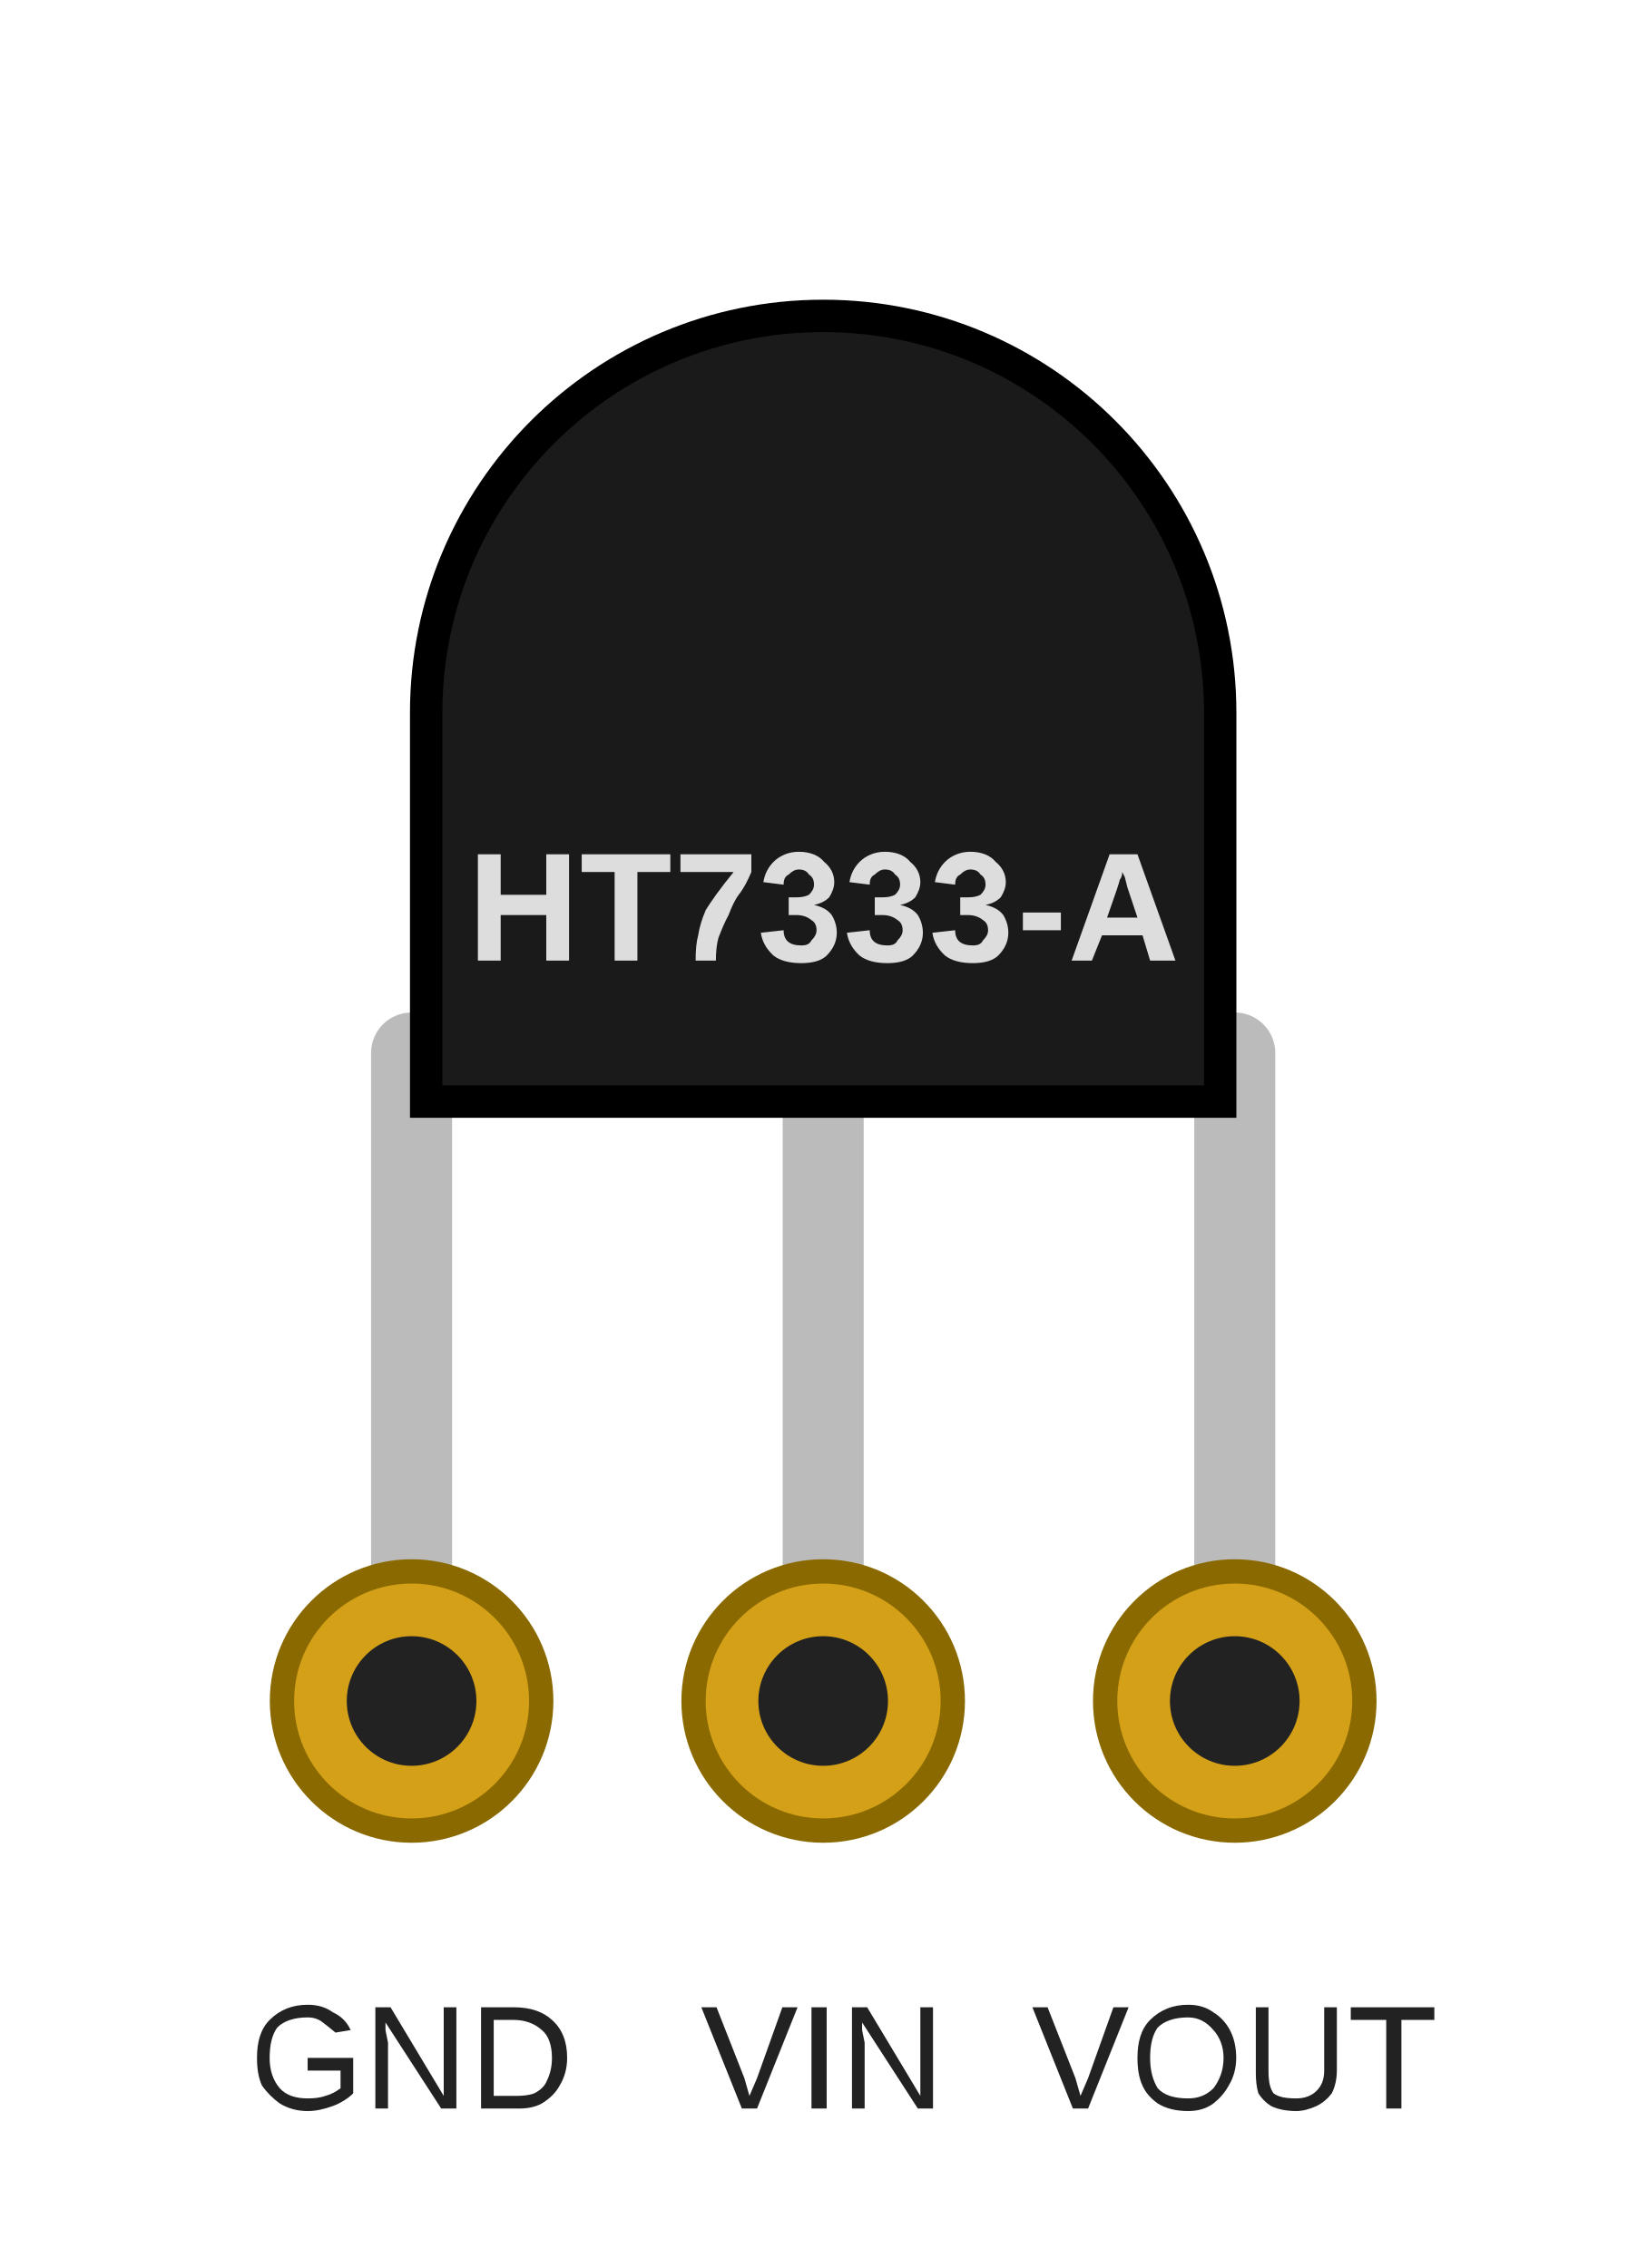
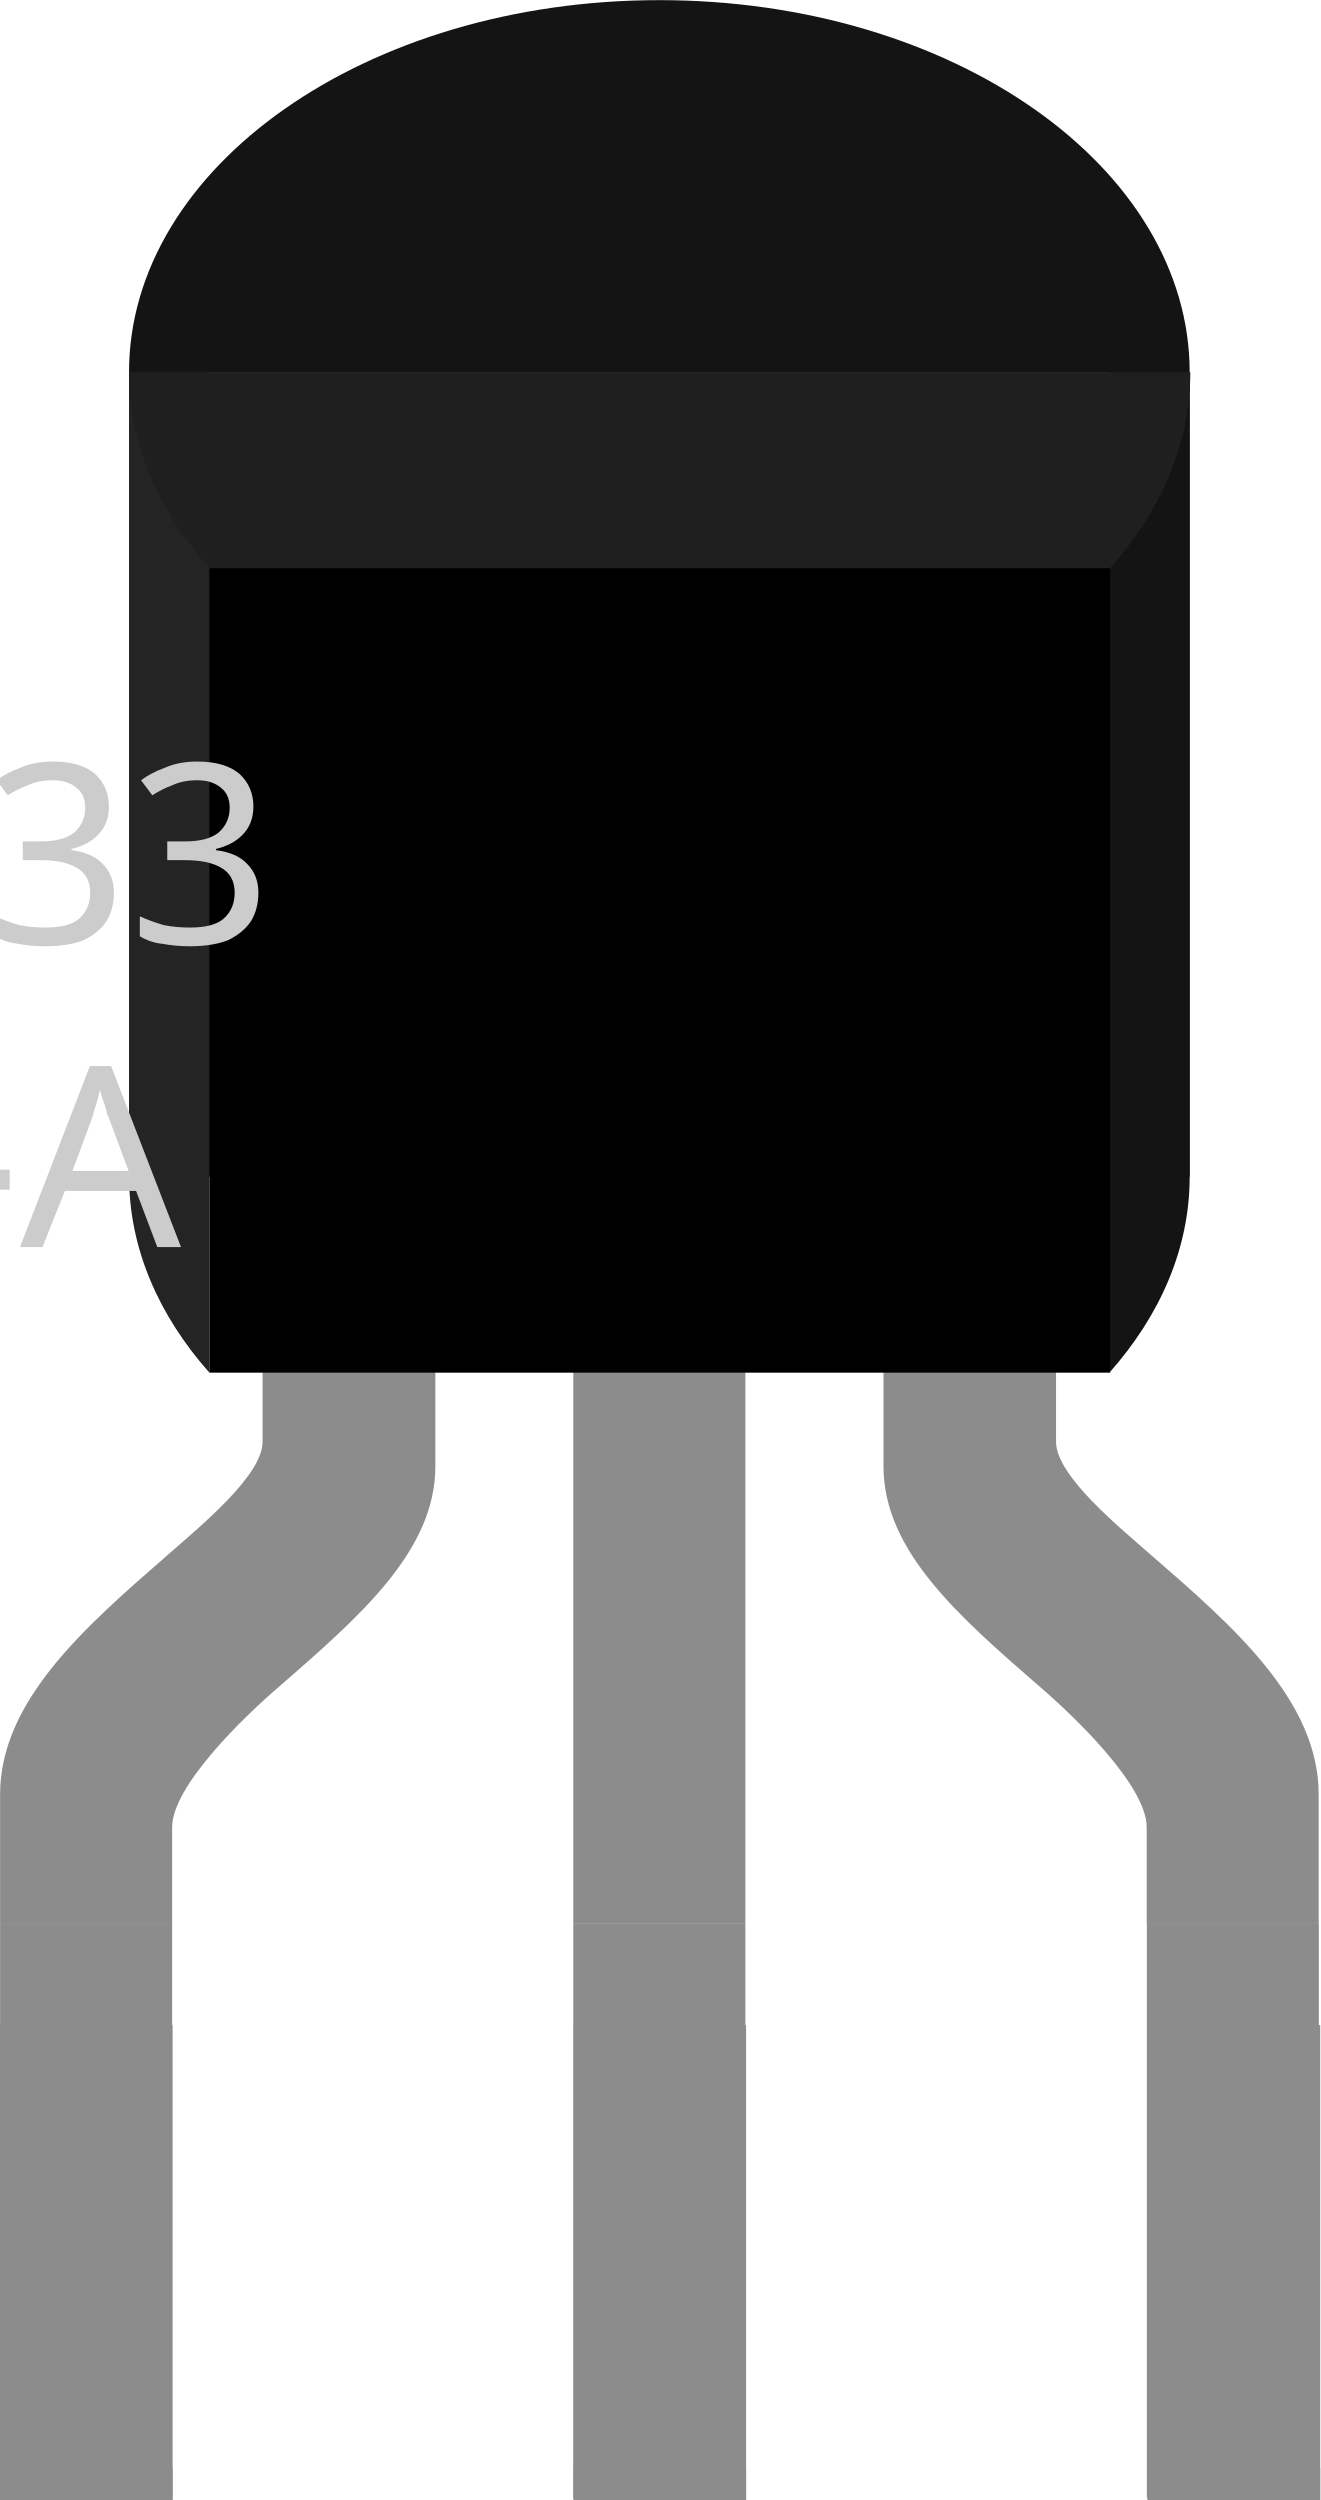
- <svg xmlns="http://www.w3.org/2000/svg" width="10.16mm" height="14mm" viewBox="0 0 10.16 14">
-   <line x1="2.54" y1="6.5" x2="2.54" y2="10.5" stroke="#bbb" stroke-width="0.5" stroke-linecap="round" />
-   <line x1="5.08" y1="6.5" x2="5.08" y2="10.5" stroke="#bbb" stroke-width="0.5" stroke-linecap="round" />
-   <line x1="7.62" y1="6.5" x2="7.62" y2="10.5" stroke="#bbb" stroke-width="0.5" stroke-linecap="round" />
-   <path d="M2.63 6.8 L2.63 4.4 A2.45 2.45 0 0 1 7.53 4.4 L7.53 6.8 Z" fill="#1a1a1a" stroke="#000" stroke-width="0.2" />
-   <text x="5.08" y="5.932" font-family="Arial, sans-serif" font-size="0.95" fill="#ddd" text-anchor="middle" font-weight="bold">HT7333-A</text>
-   <circle id="pin_GND" cx="2.54" cy="10.5" r="0.8" fill="#d4a017" stroke="#8a6a00" stroke-width="0.15" />
-   <circle cx="2.54" cy="10.5" r="0.4" fill="#222" />
-   <circle id="pin_VIN" cx="5.08" cy="10.5" r="0.8" fill="#d4a017" stroke="#8a6a00" stroke-width="0.15" />
-   <circle cx="5.08" cy="10.5" r="0.4" fill="#222" />
-   <circle id="pin_VOUT" cx="7.62" cy="10.5" r="0.8" fill="#d4a017" stroke="#8a6a00" stroke-width="0.15" />
-   <circle cx="7.62" cy="10.5" r="0.4" fill="#222" />
-   <text x="2.54" y="13.015" font-family="Arial, sans-serif" font-size="0.9" fill="#222" text-anchor="middle">GND</text>
-   <text x="5.08" y="13.015" font-family="Arial, sans-serif" font-size="0.9" fill="#222" text-anchor="middle">VIN</text>
-   <text x="7.62" y="13.015" font-family="Arial, sans-serif" font-size="0.9" fill="#222" text-anchor="middle">VOUT</text>
+ <svg xmlns="http://www.w3.org/2000/svg" version="1.1" id="Layer_1" width="5.83mm" height="11.04mm" viewBox="0 0 16.527 31.293" enable-background="new 0 0 16.527 31.293" xml:space="preserve">
+   <g id="breadboard">
+     <rect id="connector0pin" x="0" y="25.35" fill="#8C8C8C" width="2.16" height="5.945" />
+     <rect id="connector1pin" x="7.181" y="25.35" fill="#8C8C8C" width="2.159" height="5.945" />
+     <rect id="connector2pin" x="14.367" y="25.35" fill="#8C8C8C" width="2.16" height="5.945" />
+     <rect id="connector0terminal" x="0" y="30.893" fill="#8C8C8C" width="2.16" height="0.402" />
+     <rect id="connector1terminal" x="7.181" y="30.893" fill="#8C8C8C" width="2.159" height="0.402" />
+     <rect id="connector2terminal" x="14.367" y="30.893" fill="#8C8C8C" width="2.16" height="0.402" />
+     <rect id="rect9479" x="7.177" y="24.081" fill="#8C8C8C" width="2.154" height="7.19" />
+     <rect id="rect9481" x="0.001" y="24.081" fill="#8C8C8C" width="2.154" height="7.19" />
+     <rect id="rect9483" x="14.357" y="24.081" fill="#8C8C8C" width="2.153" height="7.19" />
+     <rect id="rect9506" x="7.177" y="14.731" fill="#8C8C8C" width="2.154" height="9.351" />
+     <path id="path9510" fill="#8C8C8C" d="M3.287,14.731v3.316c0,0.424-0.782,1.059-1.198,1.426c-1.024,0.891-2.088,1.818-2.088,2.991   v1.619h2.154c0,0,0-1,0-1.21c0-0.518,0.904-1.389,1.35-1.77c0.997-0.869,1.945-1.689,1.945-2.748V14.73L3.287,14.731L3.287,14.731z   " />
+     <path id="path9514" fill="#8C8C8C" d="M13.22,14.731v3.316c0,0.424,0.781,1.059,1.199,1.426c1.027,0.891,2.089,1.818,2.089,2.991   v1.619h-2.153c0,0,0-1,0-1.21c0-0.518-0.904-1.389-1.351-1.77c-0.998-0.869-1.944-1.689-1.944-2.748V14.73L13.22,14.731   L13.22,14.731z" />
+     <rect id="rect9553" x="1.615" y="4.659" fill="#1A1A1A" width="13.278" height="10.07" />
+     <path id="path9555" fill="#141414" d="M13.888,4.659v2.453v8.228v1.842c0.633-0.713,1.005-1.553,1.005-2.453l0,0V4.659H13.888z" />
+     <path id="path9557" fill="#242424" d="M2.621,4.659H1.616v10.07l0,0c0,0.899,0.373,1.74,1.005,2.453V15.34V7.112V4.659z" />
+     <path id="path9559" fill="#1F1F1F" d="M1.615,4.659L1.615,4.659c0,0.899,0.373,1.74,1.005,2.453h11.276   c0.632-0.713,1.005-1.554,1.005-2.453l0,0H1.615z" />
+     <path id="path9561" fill="#141414" d="M8.255,0c-3.668,0-6.64,2.086-6.64,4.661h13.278C14.893,2.086,11.923,0,8.255,0z" />
+     <rect id="rect9563" x="2.621" y="7.112" width="11.276" height="10.07" />
+     <text transform="matrix(1 0 0 1 4.7307 11.813)" text-anchor="middle">
+       <tspan x="3.52" y="0" fill="#CCCCCC" font-family="Noto Sans" font-size="3.163">HT7333</tspan>
+       <tspan x="3.52" y="3.795" fill="#CCCCCC" font-family="Noto Sans" font-size="3.163">-A</tspan>
+     </text>
+   </g>
</svg>
